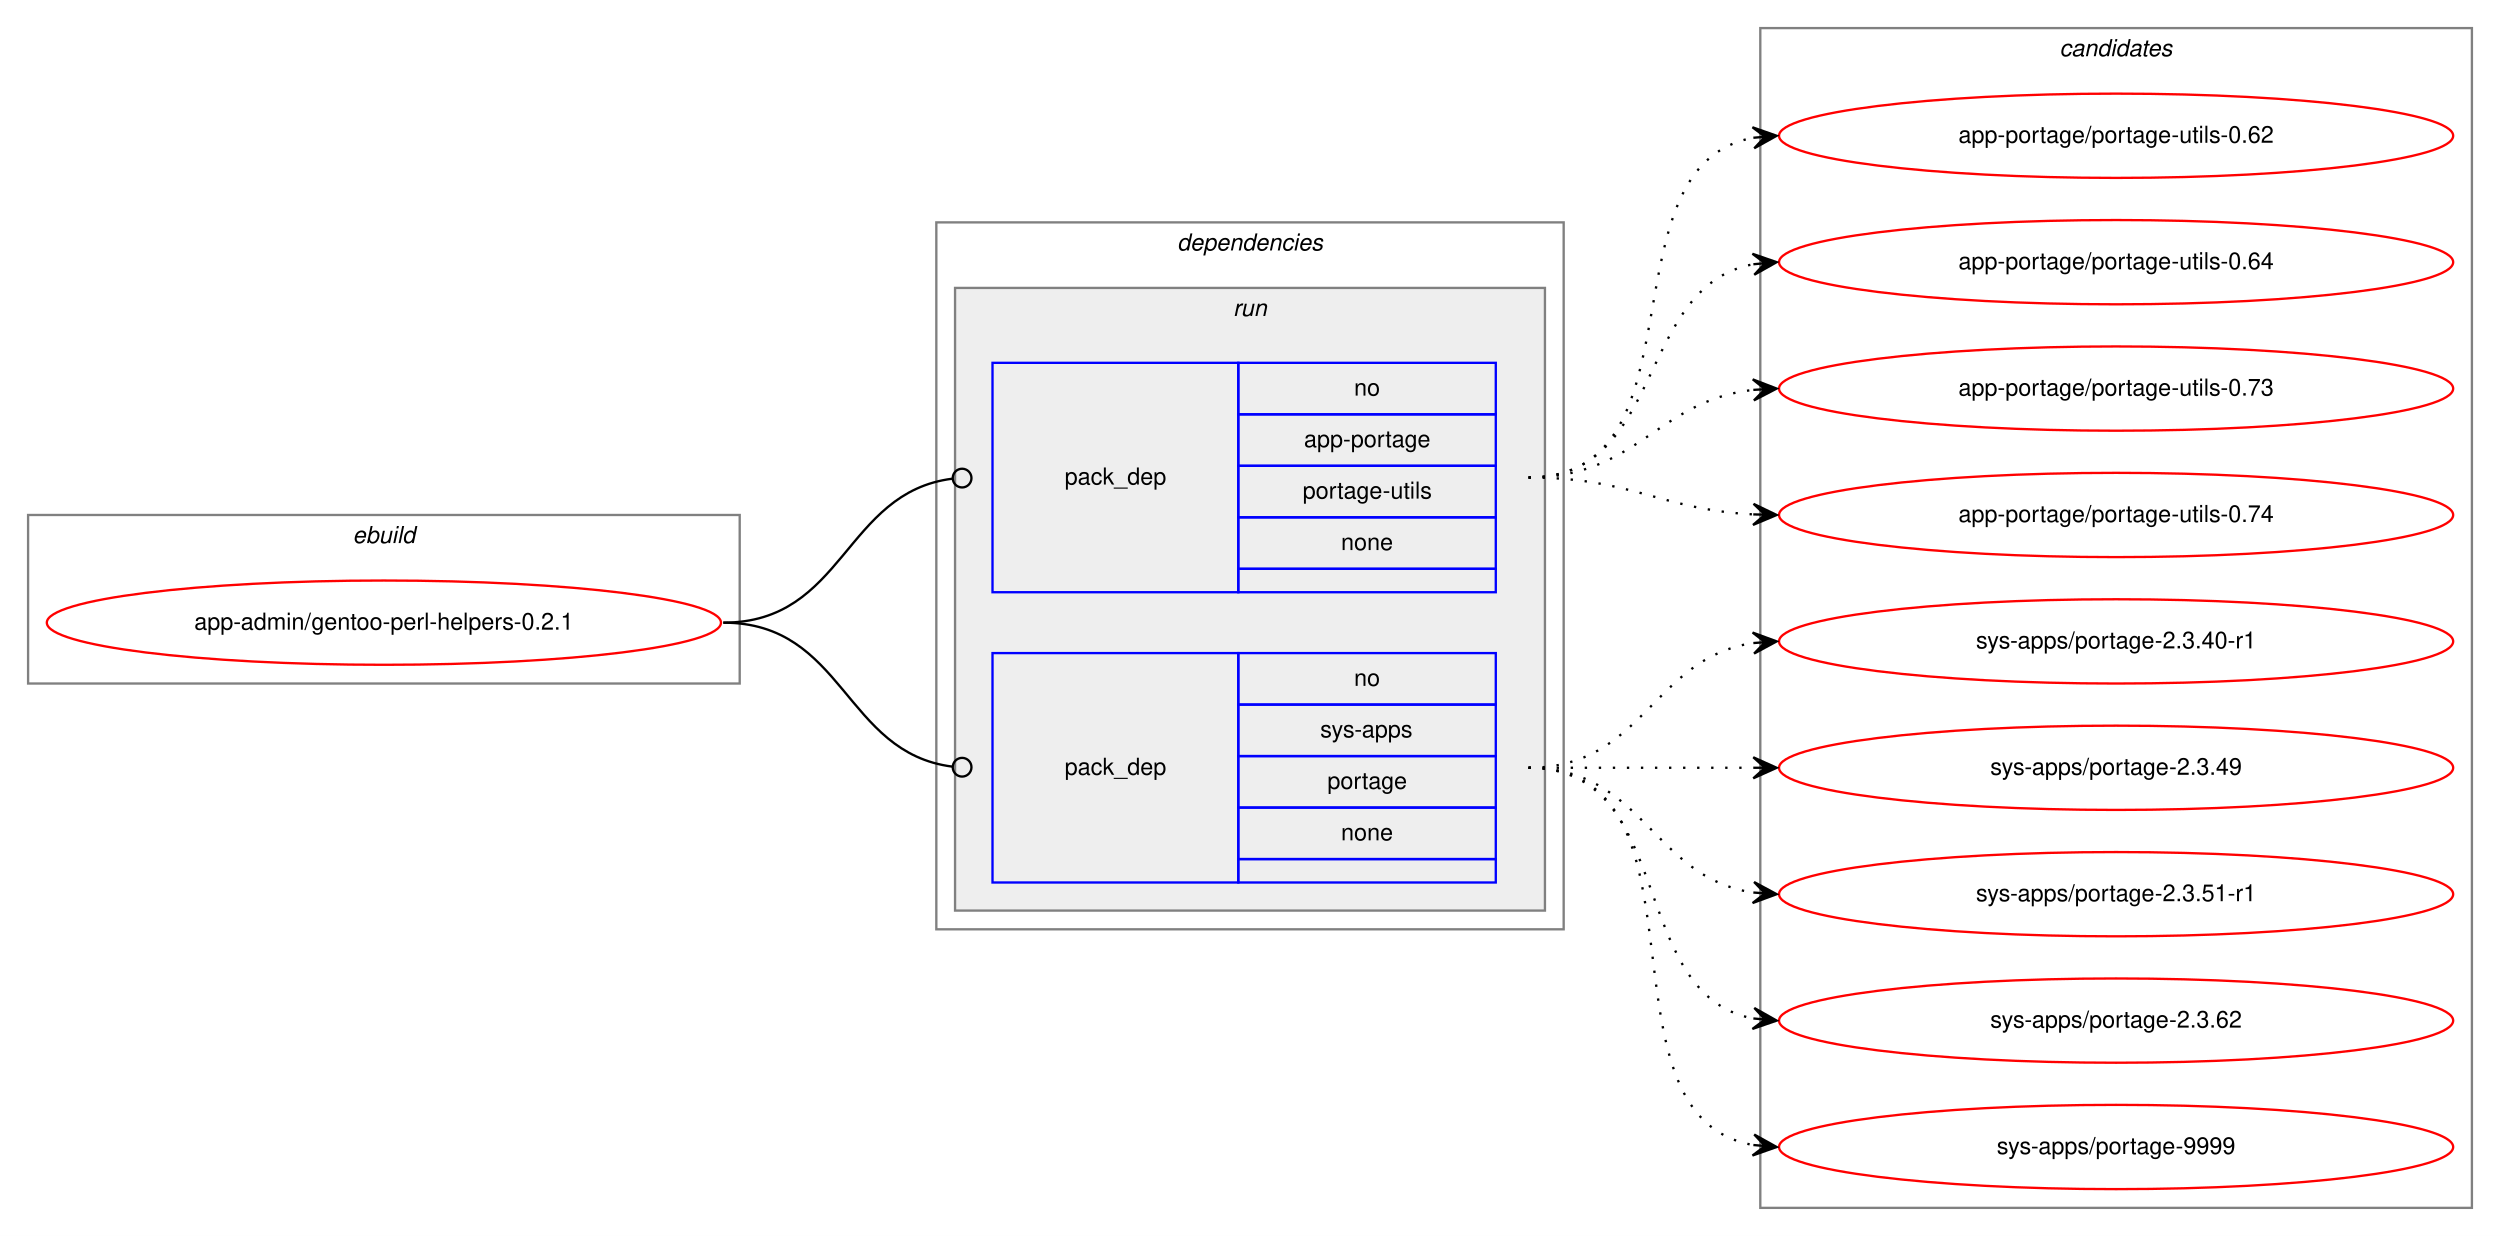
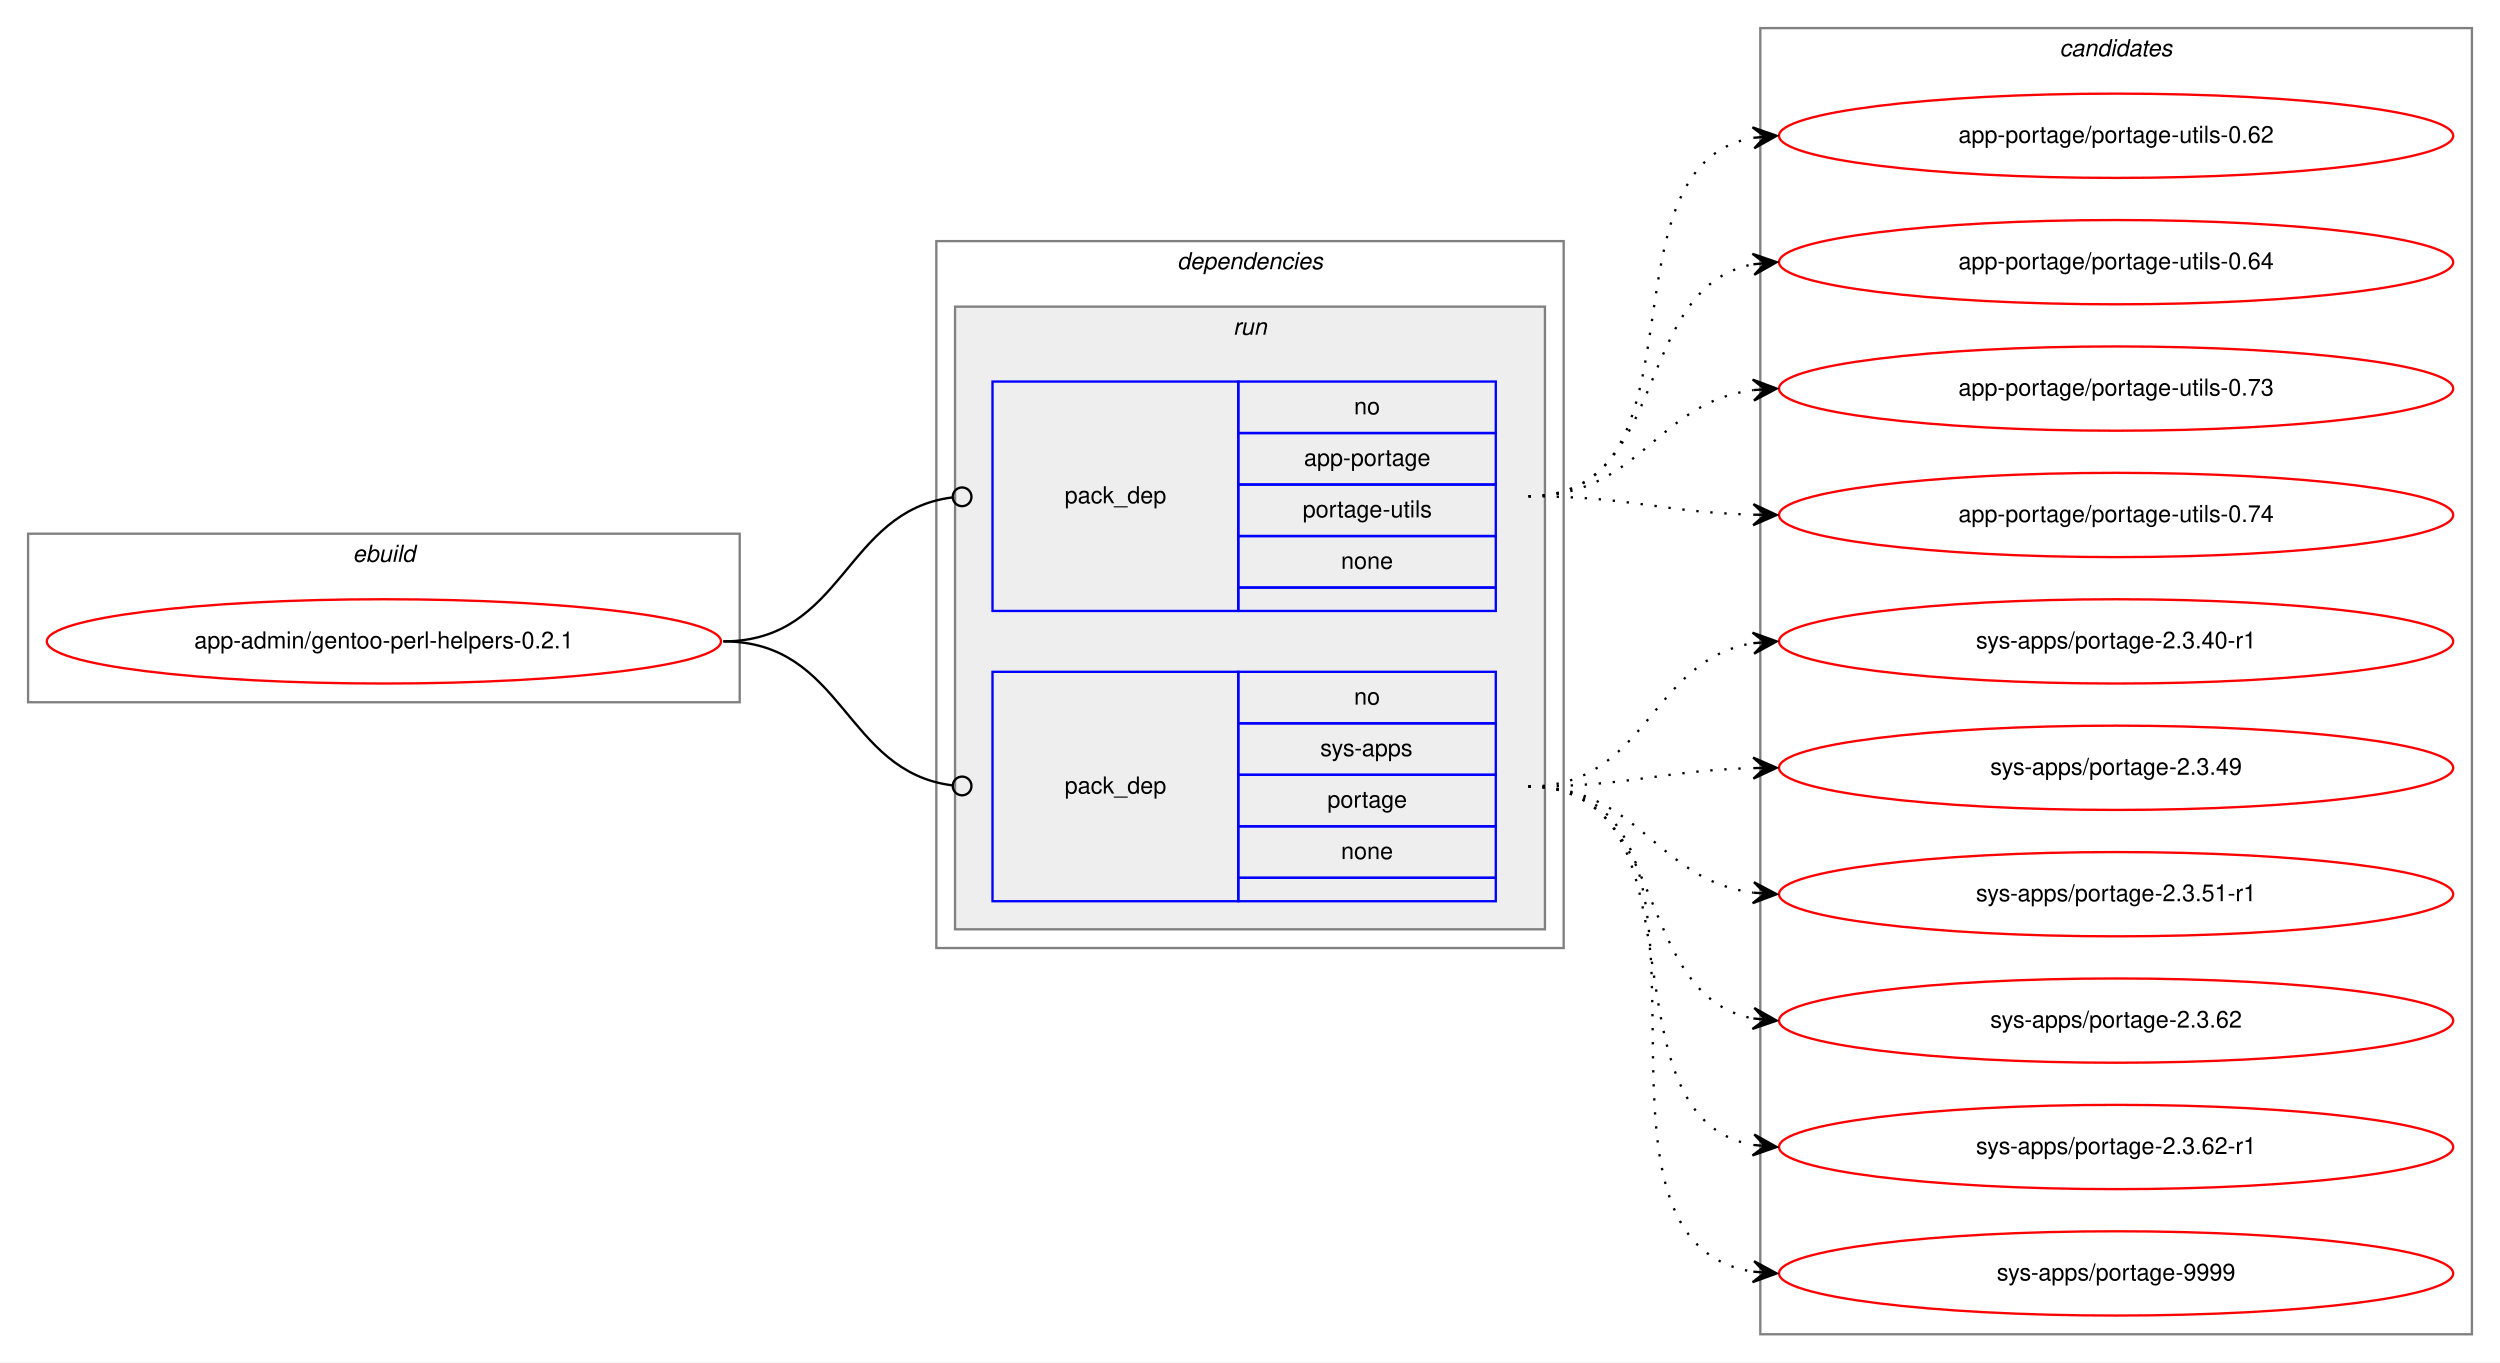
- <svg xmlns="http://www.w3.org/2000/svg" xmlns:xlink="http://www.w3.org/1999/xlink" width="1068pt" height="528pt" viewBox="0.00 0.00 1068.00 528.00">
-   <g id="graph0" class="graph" transform="scale(1 1) rotate(0) translate(4 524)">
-     <polygon fill="white" stroke="transparent" points="-4,4 -4,-524 1064,-524 1064,4 -4,4" />
+ <svg xmlns="http://www.w3.org/2000/svg" xmlns:xlink="http://www.w3.org/1999/xlink" width="1068pt" height="582pt" viewBox="0.00 0.00 1068.00 582.00">
+   <g id="graph0" class="graph" transform="scale(1 1) rotate(0) translate(4 578)">
+     <polygon fill="white" stroke="transparent" points="-4,4 -4,-578 1064,-578 1064,4 -4,4" />
    <g id="clust1" class="cluster">
-       <polygon fill="none" stroke="gray" points="8,-232 8,-304 312,-304 312,-232 8,-232" />
-       <text text-anchor="start" x="146.66" y="-292" font-family="Helvetica,sans-Serif" font-style="italic" font-size="10.00">ebuild</text>
+       <polygon fill="none" stroke="gray" points="8,-278 8,-350 312,-350 312,-278 8,-278" />
+       <text text-anchor="start" x="146.66" y="-338" font-family="Helvetica,sans-Serif" font-style="italic" font-size="10.00">ebuild</text>
    </g>
    <g id="clust2" class="cluster">
-       <polygon fill="none" stroke="gray" points="396,-127 396,-429 664,-429 664,-127 396,-127" />
-       <text text-anchor="start" x="498.88" y="-417" font-family="Helvetica,sans-Serif" font-style="italic" font-size="10.00">dependencies</text>
+       <polygon fill="none" stroke="gray" points="396,-173 396,-475 664,-475 664,-173 396,-173" />
+       <text text-anchor="start" x="498.88" y="-463" font-family="Helvetica,sans-Serif" font-style="italic" font-size="10.00">dependencies</text>
    </g>
    <g id="clust5" class="cluster">
-       <polygon fill="#eeeeee" stroke="gray" points="404,-135 404,-401 656,-401 656,-135 404,-135" />
-       <text text-anchor="start" x="522.78" y="-389" font-family="Helvetica,sans-Serif" font-style="italic" font-size="10.00">run</text>
+       <polygon fill="#eeeeee" stroke="gray" points="404,-181 404,-447 656,-447 656,-181 404,-181" />
+       <text text-anchor="start" x="522.78" y="-435" font-family="Helvetica,sans-Serif" font-style="italic" font-size="10.00">run</text>
    </g>
    <g id="clust8" class="cluster">
-       <polygon fill="none" stroke="gray" points="748,-8 748,-512 1052,-512 1052,-8 748,-8" />
-       <text text-anchor="start" x="875.82" y="-500" font-family="Helvetica,sans-Serif" font-style="italic" font-size="10.00">candidates</text>
+       <polygon fill="none" stroke="gray" points="748,-8 748,-566 1052,-566 1052,-8 748,-8" />
+       <text text-anchor="start" x="875.82" y="-554" font-family="Helvetica,sans-Serif" font-style="italic" font-size="10.00">candidates</text>
    </g>
    <g id="node1" class="node">
      <g id="a_node1">
        <a xlink:href="../app-admin/gentoo-perl-helpers-0.2.1.svg" xlink:title="app-admin/gentoo-perl-helpers-0.2.1">
-           <ellipse fill="none" stroke="red" cx="160" cy="-258" rx="144" ry="18" />
-           <text text-anchor="middle" x="160" y="-255" font-family="Helvetica,sans-Serif" font-size="10.00">app-admin/gentoo-perl-helpers-0.2.1</text>
+           <ellipse fill="none" stroke="red" cx="160" cy="-304" rx="144" ry="18" />
+           <text text-anchor="middle" x="160" y="-301" font-family="Helvetica,sans-Serif" font-size="10.00">app-admin/gentoo-perl-helpers-0.2.1</text>
        </a>
      </g>
    </g>
    <g id="node2" class="node">
-       <polygon fill="none" stroke="blue" points="420,-271 420,-369 525,-369 525,-271 420,-271" />
-       <text text-anchor="start" x="450.82" y="-317" font-family="Helvetica,sans-Serif" font-size="10.00">pack_dep</text>
-       <polygon fill="none" stroke="blue" points="525,-347 525,-369 635,-369 635,-347 525,-347" />
-       <text text-anchor="start" x="574.44" y="-355" font-family="Helvetica,sans-Serif" font-size="10.00">no</text>
-       <polygon fill="none" stroke="blue" points="525,-325 525,-347 635,-347 635,-325 525,-325" />
-       <text text-anchor="start" x="553.05" y="-333" font-family="Helvetica,sans-Serif" font-size="10.00">app-portage</text>
-       <polygon fill="none" stroke="blue" points="525,-303 525,-325 635,-325 635,-303 525,-303" />
-       <text text-anchor="start" x="552.5" y="-311" font-family="Helvetica,sans-Serif" font-size="10.00">portage-utils</text>
-       <polygon fill="none" stroke="blue" points="525,-281 525,-303 635,-303 635,-281 525,-281" />
-       <text text-anchor="start" x="568.88" y="-289" font-family="Helvetica,sans-Serif" font-size="10.00">none</text>
-       <polygon fill="none" stroke="blue" points="525,-271 525,-281 635,-281 635,-271 525,-271" />
+       <polygon fill="none" stroke="blue" points="420,-317 420,-415 525,-415 525,-317 420,-317" />
+       <text text-anchor="start" x="450.82" y="-363" font-family="Helvetica,sans-Serif" font-size="10.00">pack_dep</text>
+       <polygon fill="none" stroke="blue" points="525,-393 525,-415 635,-415 635,-393 525,-393" />
+       <text text-anchor="start" x="574.44" y="-401" font-family="Helvetica,sans-Serif" font-size="10.00">no</text>
+       <polygon fill="none" stroke="blue" points="525,-371 525,-393 635,-393 635,-371 525,-371" />
+       <text text-anchor="start" x="553.05" y="-379" font-family="Helvetica,sans-Serif" font-size="10.00">app-portage</text>
+       <polygon fill="none" stroke="blue" points="525,-349 525,-371 635,-371 635,-349 525,-349" />
+       <text text-anchor="start" x="552.5" y="-357" font-family="Helvetica,sans-Serif" font-size="10.00">portage-utils</text>
+       <polygon fill="none" stroke="blue" points="525,-327 525,-349 635,-349 635,-327 525,-327" />
+       <text text-anchor="start" x="568.88" y="-335" font-family="Helvetica,sans-Serif" font-size="10.00">none</text>
+       <polygon fill="none" stroke="blue" points="525,-317 525,-327 635,-327 635,-317 525,-317" />
    </g>
    <g id="edge1" class="edge">
-       <path fill="none" stroke="black" d="M305,-258C356.7,-258 356.59,-313.63 402.83,-319.5" />
-       <ellipse fill="none" stroke="black" cx="407.01" cy="-319.76" rx="4" ry="4" />
+       <path fill="none" stroke="black" d="M305,-304C356.7,-304 356.59,-359.63 402.83,-365.5" />
+       <ellipse fill="none" stroke="black" cx="407.01" cy="-365.76" rx="4" ry="4" />
    </g>
    <g id="node3" class="node">
-       <polygon fill="none" stroke="blue" points="420,-147 420,-245 525,-245 525,-147 420,-147" />
-       <text text-anchor="start" x="450.82" y="-193" font-family="Helvetica,sans-Serif" font-size="10.00">pack_dep</text>
-       <polygon fill="none" stroke="blue" points="525,-223 525,-245 635,-245 635,-223 525,-223" />
-       <text text-anchor="start" x="574.44" y="-231" font-family="Helvetica,sans-Serif" font-size="10.00">no</text>
-       <polygon fill="none" stroke="blue" points="525,-201 525,-223 635,-223 635,-201 525,-201" />
-       <text text-anchor="start" x="560" y="-209" font-family="Helvetica,sans-Serif" font-size="10.00">sys-apps</text>
-       <polygon fill="none" stroke="blue" points="525,-179 525,-201 635,-201 635,-179 525,-179" />
-       <text text-anchor="start" x="563.05" y="-187" font-family="Helvetica,sans-Serif" font-size="10.00">portage</text>
-       <polygon fill="none" stroke="blue" points="525,-157 525,-179 635,-179 635,-157 525,-157" />
-       <text text-anchor="start" x="568.88" y="-165" font-family="Helvetica,sans-Serif" font-size="10.00">none</text>
-       <polygon fill="none" stroke="blue" points="525,-147 525,-157 635,-157 635,-147 525,-147" />
+       <polygon fill="none" stroke="blue" points="420,-193 420,-291 525,-291 525,-193 420,-193" />
+       <text text-anchor="start" x="450.82" y="-239" font-family="Helvetica,sans-Serif" font-size="10.00">pack_dep</text>
+       <polygon fill="none" stroke="blue" points="525,-269 525,-291 635,-291 635,-269 525,-269" />
+       <text text-anchor="start" x="574.44" y="-277" font-family="Helvetica,sans-Serif" font-size="10.00">no</text>
+       <polygon fill="none" stroke="blue" points="525,-247 525,-269 635,-269 635,-247 525,-247" />
+       <text text-anchor="start" x="560" y="-255" font-family="Helvetica,sans-Serif" font-size="10.00">sys-apps</text>
+       <polygon fill="none" stroke="blue" points="525,-225 525,-247 635,-247 635,-225 525,-225" />
+       <text text-anchor="start" x="563.05" y="-233" font-family="Helvetica,sans-Serif" font-size="10.00">portage</text>
+       <polygon fill="none" stroke="blue" points="525,-203 525,-225 635,-225 635,-203 525,-203" />
+       <text text-anchor="start" x="568.88" y="-211" font-family="Helvetica,sans-Serif" font-size="10.00">none</text>
+       <polygon fill="none" stroke="blue" points="525,-193 525,-203 635,-203 635,-193 525,-193" />
    </g>
    <g id="edge2" class="edge">
-       <path fill="none" stroke="black" d="M305,-258C356.7,-258 356.59,-202.37 402.83,-196.5" />
-       <ellipse fill="none" stroke="black" cx="407.01" cy="-196.24" rx="4" ry="4" />
+       <path fill="none" stroke="black" d="M305,-304C356.7,-304 356.59,-248.37 402.83,-242.5" />
+       <ellipse fill="none" stroke="black" cx="407.01" cy="-242.24" rx="4" ry="4" />
    </g>
    <g id="node4" class="node">
      <g id="a_node4">
        <a xlink:href="../app-portage/portage-utils-0.62.svg" xlink:title="app-portage/portage-utils-0.62">
-           <ellipse fill="none" stroke="red" cx="900" cy="-466" rx="144" ry="18" />
-           <text text-anchor="middle" x="900" y="-463" font-family="Helvetica,sans-Serif" font-size="10.00">app-portage/portage-utils-0.62</text>
+           <ellipse fill="none" stroke="red" cx="900" cy="-520" rx="144" ry="18" />
+           <text text-anchor="middle" x="900" y="-517" font-family="Helvetica,sans-Serif" font-size="10.00">app-portage/portage-utils-0.62</text>
        </a>
      </g>
    </g>
    <g id="edge3" class="edge">
-       <path fill="none" stroke="black" stroke-dasharray="1,5" d="M649,-320C725.59,-320 679.43,-453.18 744.98,-465.14" />
-       <polygon fill="black" stroke="black" points="755,-466 744.65,-469.63 750.02,-465.57 745.04,-465.15 745.04,-465.15 745.04,-465.15 750.02,-465.57 745.42,-460.66 755,-466 755,-466" />
+       <path fill="none" stroke="black" stroke-dasharray="1,5" d="M649,-366C728.36,-366 677.03,-506.47 744.64,-519.1" />
+       <polygon fill="black" stroke="black" points="755,-520 744.65,-523.61 750.02,-519.56 745.04,-519.13 745.04,-519.13 745.04,-519.13 750.02,-519.56 745.43,-514.65 755,-520 755,-520" />
    </g>
    <g id="node5" class="node">
      <g id="a_node5">
        <a xlink:href="../app-portage/portage-utils-0.64.svg" xlink:title="app-portage/portage-utils-0.64">
-           <ellipse fill="none" stroke="red" cx="900" cy="-412" rx="144" ry="18" />
-           <text text-anchor="middle" x="900" y="-409" font-family="Helvetica,sans-Serif" font-size="10.00">app-portage/portage-utils-0.64</text>
+           <ellipse fill="none" stroke="red" cx="900" cy="-466" rx="144" ry="18" />
+           <text text-anchor="middle" x="900" y="-463" font-family="Helvetica,sans-Serif" font-size="10.00">app-portage/portage-utils-0.64</text>
        </a>
      </g>
    </g>
    <g id="edge4" class="edge">
-       <path fill="none" stroke="black" stroke-dasharray="1,5" d="M649,-320C707.73,-320 694.54,-401.53 744.84,-411.09" />
-       <polygon fill="black" stroke="black" points="755,-412 744.64,-415.59 750.02,-411.55 745.04,-411.11 745.04,-411.11 745.04,-411.11 750.02,-411.55 745.44,-406.63 755,-412 755,-412" />
+       <path fill="none" stroke="black" stroke-dasharray="1,5" d="M649,-366C710.1,-366 692.62,-454.99 744.81,-465.07" />
+       <polygon fill="black" stroke="black" points="755,-466 744.63,-469.58 750.02,-465.55 745.04,-465.09 745.04,-465.09 745.04,-465.09 750.02,-465.55 745.45,-460.61 755,-466 755,-466" />
    </g>
    <g id="node6" class="node">
      <g id="a_node6">
        <a xlink:href="../app-portage/portage-utils-0.73.svg" xlink:title="app-portage/portage-utils-0.73">
-           <ellipse fill="none" stroke="red" cx="900" cy="-358" rx="144" ry="18" />
-           <text text-anchor="middle" x="900" y="-355" font-family="Helvetica,sans-Serif" font-size="10.00">app-portage/portage-utils-0.73</text>
+           <ellipse fill="none" stroke="red" cx="900" cy="-412" rx="144" ry="18" />
+           <text text-anchor="middle" x="900" y="-409" font-family="Helvetica,sans-Serif" font-size="10.00">app-portage/portage-utils-0.73</text>
        </a>
      </g>
    </g>
    <g id="edge5" class="edge">
-       <path fill="none" stroke="black" stroke-dasharray="1,5" d="M649,-320C695.43,-320 703.87,-352.71 744.81,-357.43" />
-       <polygon fill="black" stroke="black" points="755,-358 744.77,-361.94 750.01,-357.72 745.02,-357.44 745.02,-357.44 745.02,-357.44 750.01,-357.72 745.27,-352.95 755,-358 755,-358" />
+       <path fill="none" stroke="black" stroke-dasharray="1,5" d="M649,-366C696.74,-366 702.94,-405.76 744.85,-411.35" />
+       <polygon fill="black" stroke="black" points="755,-412 744.73,-415.85 750.01,-411.68 745.02,-411.36 745.02,-411.36 745.02,-411.36 750.01,-411.68 745.31,-406.87 755,-412 755,-412" />
    </g>
    <g id="node7" class="node">
      <g id="a_node7">
        <a xlink:href="../app-portage/portage-utils-0.74.svg" xlink:title="app-portage/portage-utils-0.74">
-           <ellipse fill="none" stroke="red" cx="900" cy="-304" rx="144" ry="18" />
-           <text text-anchor="middle" x="900" y="-301" font-family="Helvetica,sans-Serif" font-size="10.00">app-portage/portage-utils-0.74</text>
+           <ellipse fill="none" stroke="red" cx="900" cy="-358" rx="144" ry="18" />
+           <text text-anchor="middle" x="900" y="-355" font-family="Helvetica,sans-Serif" font-size="10.00">app-portage/portage-utils-0.74</text>
        </a>
      </g>
    </g>
    <g id="edge6" class="edge">
-       <path fill="none" stroke="black" stroke-dasharray="1,5" d="M649,-320C693.11,-320 705.56,-306.29 744.97,-304.25" />
-       <polygon fill="black" stroke="black" points="755,-304 745.12,-308.75 750,-304.13 745,-304.25 745,-304.25 745,-304.25 750,-304.13 744.89,-299.75 755,-304 755,-304" />
+       <path fill="none" stroke="black" stroke-dasharray="1,5" d="M649,-366C692.55,-366 705.74,-359.2 744.55,-358.14" />
+       <polygon fill="black" stroke="black" points="755,-358 745.06,-362.63 750,-358.07 745,-358.13 745,-358.13 745,-358.13 750,-358.07 744.94,-353.63 755,-358 755,-358" />
    </g>
    <g id="node8" class="node">
      <g id="a_node8">
        <a xlink:href="../sys-apps/portage-2.3.40-r1.svg" xlink:title="sys-apps/portage-2.3.40-r1">
-           <ellipse fill="none" stroke="red" cx="900" cy="-250" rx="144" ry="18" />
-           <text text-anchor="middle" x="900" y="-247" font-family="Helvetica,sans-Serif" font-size="10.00">sys-apps/portage-2.3.40-r1</text>
+           <ellipse fill="none" stroke="red" cx="900" cy="-304" rx="144" ry="18" />
+           <text text-anchor="middle" x="900" y="-301" font-family="Helvetica,sans-Serif" font-size="10.00">sys-apps/portage-2.3.40-r1</text>
        </a>
      </g>
    </g>
    <g id="edge7" class="edge">
-       <path fill="none" stroke="black" stroke-dasharray="1,5" d="M649,-196C698.26,-196 701.85,-242.87 744.86,-249.28" />
-       <polygon fill="black" stroke="black" points="755,-250 744.71,-253.78 750.01,-249.64 745.03,-249.29 745.03,-249.29 745.03,-249.29 750.01,-249.64 745.35,-244.8 755,-250 755,-250" />
+       <path fill="none" stroke="black" stroke-dasharray="1,5" d="M649,-242C699.95,-242 700.59,-296.04 744.86,-303.22" />
+       <polygon fill="black" stroke="black" points="755,-304 744.68,-307.72 750.01,-303.61 745.03,-303.23 745.03,-303.23 745.03,-303.23 750.01,-303.61 745.38,-298.74 755,-304 755,-304" />
    </g>
    <g id="node9" class="node">
      <g id="a_node9">
        <a xlink:href="../sys-apps/portage-2.3.49.svg" xlink:title="sys-apps/portage-2.3.49">
-           <ellipse fill="none" stroke="red" cx="900" cy="-196" rx="144" ry="18" />
-           <text text-anchor="middle" x="900" y="-193" font-family="Helvetica,sans-Serif" font-size="10.00">sys-apps/portage-2.3.49</text>
+           <ellipse fill="none" stroke="red" cx="900" cy="-250" rx="144" ry="18" />
+           <text text-anchor="middle" x="900" y="-247" font-family="Helvetica,sans-Serif" font-size="10.00">sys-apps/portage-2.3.49</text>
        </a>
      </g>
    </g>
    <g id="edge8" class="edge">
-       <path fill="none" stroke="black" stroke-dasharray="1,5" d="M649,-196C692.43,-196 705.83,-196 744.57,-196" />
-       <polygon fill="black" stroke="black" points="755,-196 745,-200.5 750,-196 745,-196 745,-196 745,-196 750,-196 745,-191.5 755,-196 755,-196" />
+       <path fill="none" stroke="black" stroke-dasharray="1,5" d="M649,-242C692.55,-242 705.74,-248.8 744.55,-249.86" />
+       <polygon fill="black" stroke="black" points="755,-250 744.94,-254.37 750,-249.93 745,-249.87 745,-249.87 745,-249.87 750,-249.93 745.06,-245.37 755,-250 755,-250" />
    </g>
    <g id="node10" class="node">
      <g id="a_node10">
        <a xlink:href="../sys-apps/portage-2.3.51-r1.svg" xlink:title="sys-apps/portage-2.3.51-r1">
-           <ellipse fill="none" stroke="red" cx="900" cy="-142" rx="144" ry="18" />
-           <text text-anchor="middle" x="900" y="-139" font-family="Helvetica,sans-Serif" font-size="10.00">sys-apps/portage-2.3.51-r1</text>
+           <ellipse fill="none" stroke="red" cx="900" cy="-196" rx="144" ry="18" />
+           <text text-anchor="middle" x="900" y="-193" font-family="Helvetica,sans-Serif" font-size="10.00">sys-apps/portage-2.3.51-r1</text>
        </a>
      </g>
    </g>
    <g id="edge9" class="edge">
-       <path fill="none" stroke="black" stroke-dasharray="1,5" d="M649,-196C698.26,-196 701.85,-149.13 744.86,-142.72" />
-       <polygon fill="black" stroke="black" points="755,-142 745.35,-147.2 750.01,-142.36 745.03,-142.71 745.03,-142.71 745.03,-142.71 750.01,-142.36 744.71,-138.22 755,-142 755,-142" />
+       <path fill="none" stroke="black" stroke-dasharray="1,5" d="M649,-242C696.74,-242 702.94,-202.24 744.85,-196.65" />
+       <polygon fill="black" stroke="black" points="755,-196 745.31,-201.13 750.01,-196.32 745.02,-196.64 745.02,-196.64 745.02,-196.64 750.01,-196.32 744.73,-192.15 755,-196 755,-196" />
    </g>
    <g id="node11" class="node">
      <g id="a_node11">
        <a xlink:href="../sys-apps/portage-2.3.62.svg" xlink:title="sys-apps/portage-2.3.62">
-           <ellipse fill="none" stroke="red" cx="900" cy="-88" rx="144" ry="18" />
-           <text text-anchor="middle" x="900" y="-85" font-family="Helvetica,sans-Serif" font-size="10.00">sys-apps/portage-2.3.62</text>
+           <ellipse fill="none" stroke="red" cx="900" cy="-142" rx="144" ry="18" />
+           <text text-anchor="middle" x="900" y="-139" font-family="Helvetica,sans-Serif" font-size="10.00">sys-apps/portage-2.3.62</text>
        </a>
      </g>
    </g>
    <g id="edge10" class="edge">
-       <path fill="none" stroke="black" stroke-dasharray="1,5" d="M649,-196C712.58,-196 690.58,-99.49 744.79,-88.93" />
-       <polygon fill="black" stroke="black" points="755,-88 745.45,-93.39 750.02,-88.46 745.04,-88.91 745.04,-88.91 745.04,-88.91 750.02,-88.46 744.63,-84.43 755,-88 755,-88" />
+       <path fill="none" stroke="black" stroke-dasharray="1,5" d="M649,-242C710.1,-242 692.62,-153.01 744.81,-142.93" />
+       <polygon fill="black" stroke="black" points="755,-142 745.45,-147.39 750.02,-142.45 745.04,-142.91 745.04,-142.91 745.04,-142.91 750.02,-142.45 744.63,-138.42 755,-142 755,-142" />
    </g>
    <g id="node12" class="node">
      <g id="a_node12">
+         <a xlink:href="../sys-apps/portage-2.3.62-r1.svg" xlink:title="sys-apps/portage-2.3.62-r1">
+           <ellipse fill="none" stroke="red" cx="900" cy="-88" rx="144" ry="18" />
+           <text text-anchor="middle" x="900" y="-85" font-family="Helvetica,sans-Serif" font-size="10.00">sys-apps/portage-2.3.62-r1</text>
+         </a>
+       </g>
+     </g>
+     <g id="edge11" class="edge">
+       <path fill="none" stroke="black" stroke-dasharray="1,5" d="M649,-242C728.36,-242 677.03,-101.53 744.64,-88.9" />
+       <polygon fill="black" stroke="black" points="755,-88 745.43,-93.35 750.02,-88.44 745.04,-88.87 745.04,-88.87 745.04,-88.87 750.02,-88.44 744.65,-84.39 755,-88 755,-88" />
+     </g>
+     <g id="node13" class="node">
+       <g id="a_node13">
        <a xlink:href="../sys-apps/portage-9999.svg" xlink:title="sys-apps/portage-9999">
          <ellipse fill="none" stroke="red" cx="900" cy="-34" rx="144" ry="18" />
          <text text-anchor="middle" x="900" y="-31" font-family="Helvetica,sans-Serif" font-size="10.00">sys-apps/portage-9999</text>
        </a>
      </g>
    </g>
-     <g id="edge11" class="edge">
-       <path fill="none" stroke="black" stroke-dasharray="1,5" d="M649,-196C731.35,-196 674.36,-47.62 744.73,-34.87" />
-       <polygon fill="black" stroke="black" points="755,-34 745.42,-39.33 750.02,-34.42 745.04,-34.85 745.04,-34.85 745.04,-34.85 750.02,-34.42 744.66,-30.36 755,-34 755,-34" />
+     <g id="edge12" class="edge">
+       <path fill="none" stroke="black" stroke-dasharray="1,5" d="M649,-242C749.11,-242 658.13,-48.37 744.8,-34.75" />
+       <polygon fill="black" stroke="black" points="755,-34 745.36,-39.22 750.01,-34.37 745.03,-34.74 745.03,-34.74 745.03,-34.74 750.01,-34.37 744.7,-30.25 755,-34 755,-34" />
    </g>
  </g>
</svg>
